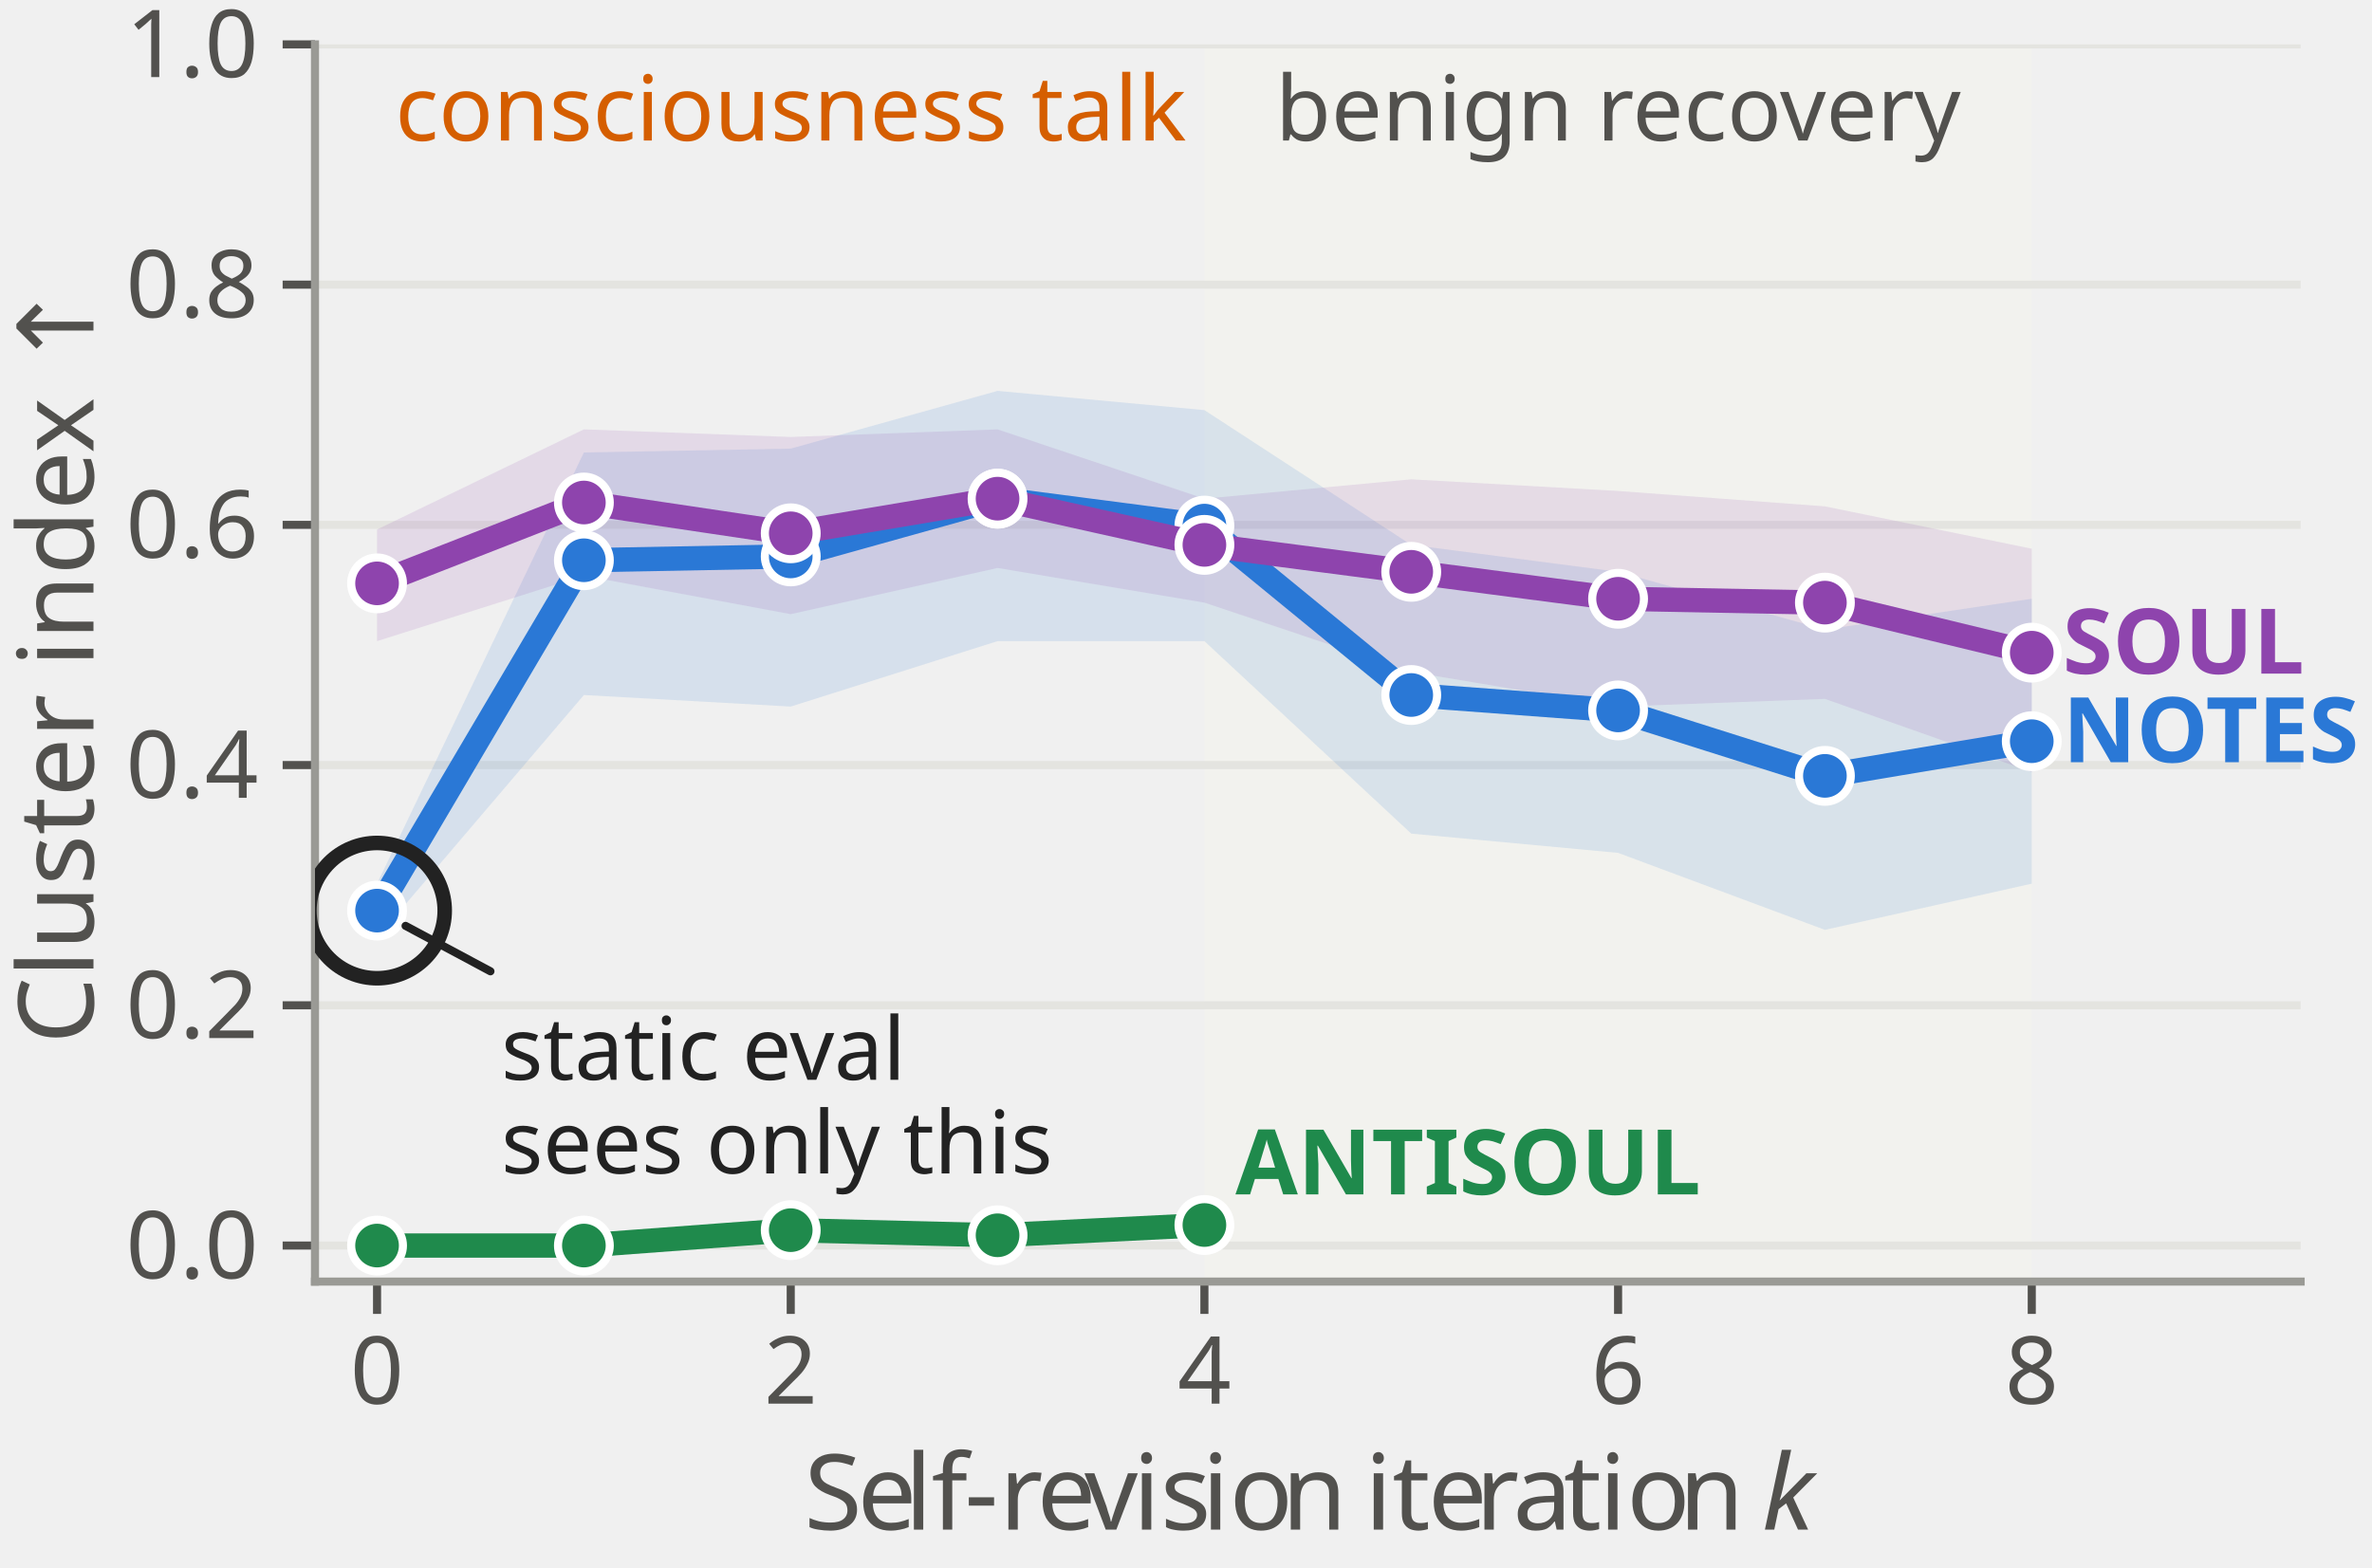
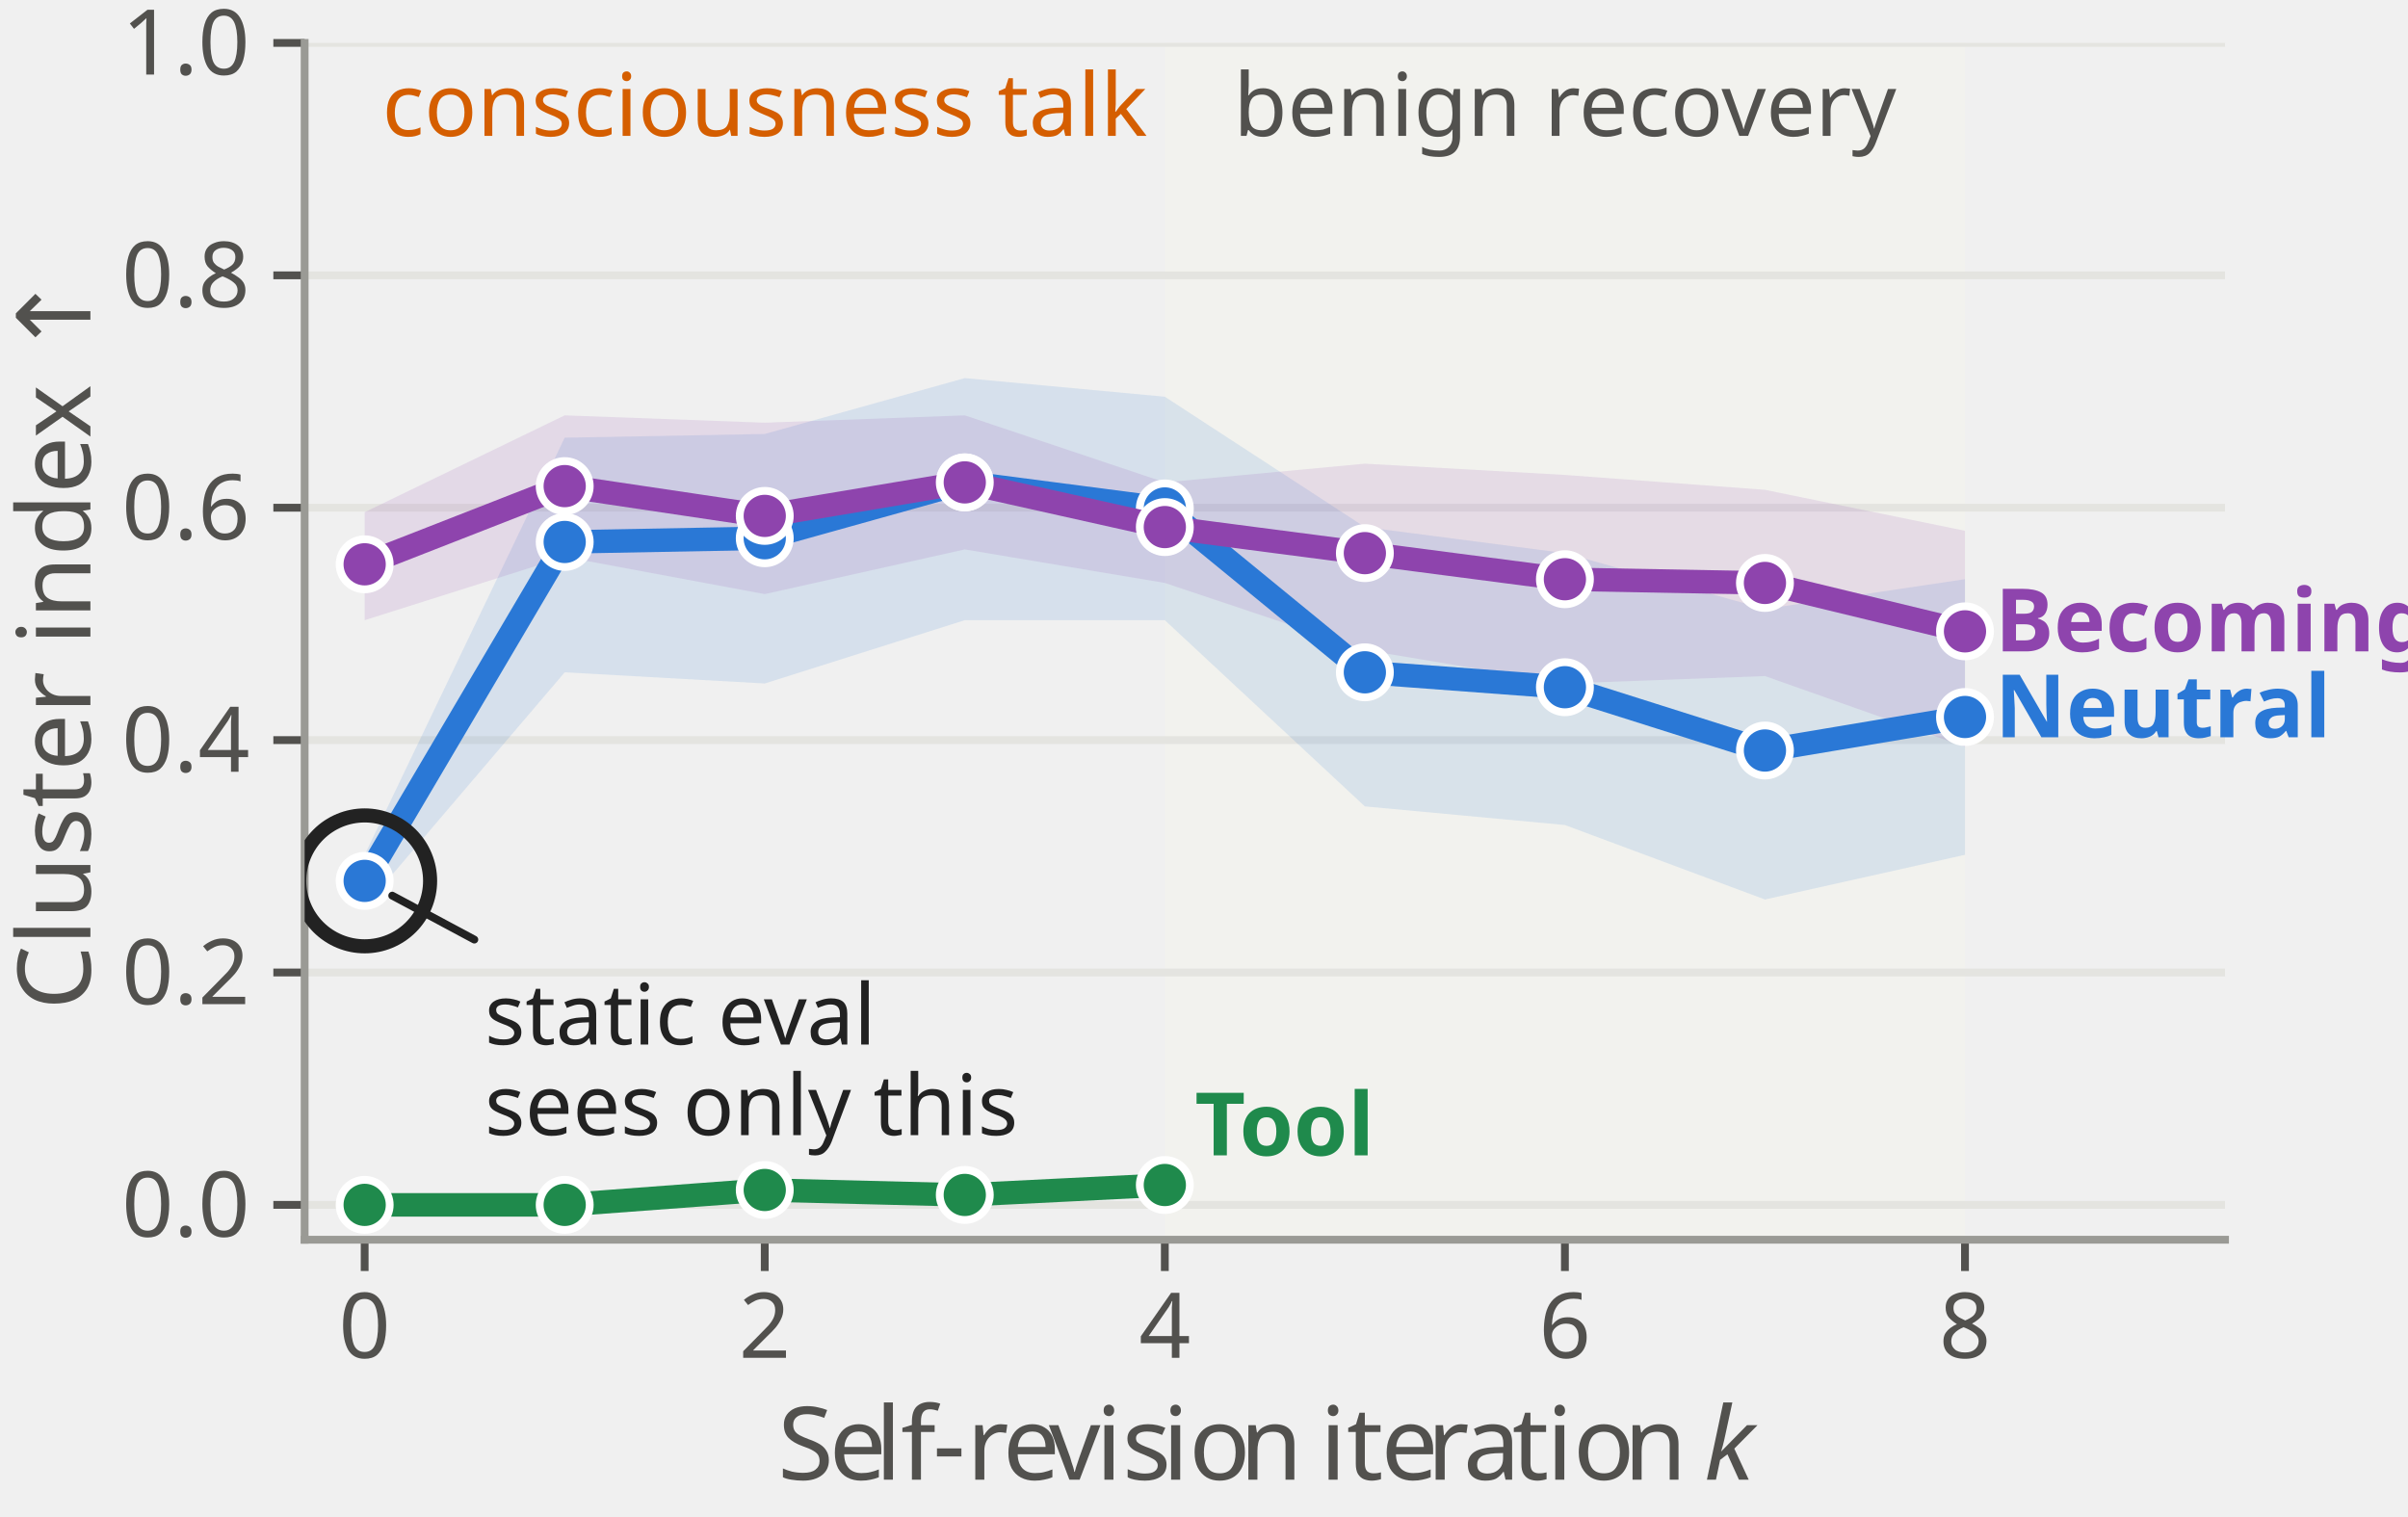
- <svg xmlns="http://www.w3.org/2000/svg" xmlns:xlink="http://www.w3.org/1999/xlink" width="146.646pt" height="96.947pt" viewBox="0 0 146.646 96.947" version="1.1">
+ <svg xmlns="http://www.w3.org/2000/svg" xmlns:xlink="http://www.w3.org/1999/xlink" width="153.93pt" height="96.947pt" viewBox="0 0 153.93 96.947" version="1.1">
  <defs>
    <style type="text/css">*{stroke-linejoin: round; stroke-linecap: butt}</style>
  </defs>
  <g id="figure_1">
    <g id="patch_1">
-       <path d="M 0 96.947  L 146.646 96.947  L 146.646 0  L 0 0  L 0 96.947  z " style="fill: none" />
+       <path d="M 0 96.947  L 153.93 96.947  L 153.93 0  L 0 0  L 0 96.947  z " style="fill: none" />
    </g>
    <g id="axes_1">
      <g id="patch_2">
        <path d="M 19.474 79.251  L 142.234 79.251  L 142.234 2.744  L 19.474 2.744  L 19.474 79.251  z " style="fill: none" />
      </g>
      <g id="patch_3">
-         <path d="M 74.461 79.251  L 125.611 79.251  L 125.611 2.744  L 74.461 2.744  z " clip-path="url(#pc30a236e86)" style="fill: #f2f2ee" />
+         <path d="M 74.461 79.251  L 125.611 79.251  L 125.611 2.744  L 74.461 2.744  z " clip-path="url(#p0f29c401bb)" style="fill: #f2f2ee" />
      </g>
      <g id="matplotlib.axis_1">
        <g id="xtick_1">
          <g id="line2d_1">
            <defs>
-               <path id="m613ec2f3a1" d="M 0 0  L 0 2  " style="stroke: #52514e; stroke-width: 0.5" />
+               <path id="me45d9dc4e2" d="M 0 0  L 0 2  " style="stroke: #52514e; stroke-width: 0.5" />
            </defs>
            <g>
-               <use xlink:href="#m613ec2f3a1" x="23.311" y="79.251" style="fill: #52514e; stroke: #52514e; stroke-width: 0.5" />
+               <use xlink:href="#me45d9dc4e2" x="23.311" y="79.251" style="fill: #52514e; stroke: #52514e; stroke-width: 0.5" />
            </g>
          </g>
          <g id="text_1">
            <text style="font-size: 5.8px; font-family: 'Biolinum TT'; text-anchor: middle; fill: #52514e" x="23.311" y="86.8" transform="rotate(-0 23.31055 86.79953)">0</text>
          </g>
        </g>
        <g id="xtick_2">
          <g id="line2d_2">
            <g>
-               <use xlink:href="#m613ec2f3a1" x="48.886" y="79.251" style="fill: #52514e; stroke: #52514e; stroke-width: 0.5" />
+               <use xlink:href="#me45d9dc4e2" x="48.886" y="79.251" style="fill: #52514e; stroke: #52514e; stroke-width: 0.5" />
            </g>
          </g>
          <g id="text_2">
            <text style="font-size: 5.8px; font-family: 'Biolinum TT'; text-anchor: middle; fill: #52514e" x="48.886" y="86.8" transform="rotate(-0 48.88555 86.79953)">2</text>
          </g>
        </g>
        <g id="xtick_3">
          <g id="line2d_3">
            <g>
-               <use xlink:href="#m613ec2f3a1" x="74.461" y="79.251" style="fill: #52514e; stroke: #52514e; stroke-width: 0.5" />
+               <use xlink:href="#me45d9dc4e2" x="74.461" y="79.251" style="fill: #52514e; stroke: #52514e; stroke-width: 0.5" />
            </g>
          </g>
          <g id="text_3">
            <text style="font-size: 5.8px; font-family: 'Biolinum TT'; text-anchor: middle; fill: #52514e" x="74.461" y="86.8" transform="rotate(-0 74.46055 86.79953)">4</text>
          </g>
        </g>
        <g id="xtick_4">
          <g id="line2d_4">
            <g>
-               <use xlink:href="#m613ec2f3a1" x="100.036" y="79.251" style="fill: #52514e; stroke: #52514e; stroke-width: 0.5" />
+               <use xlink:href="#me45d9dc4e2" x="100.036" y="79.251" style="fill: #52514e; stroke: #52514e; stroke-width: 0.5" />
            </g>
          </g>
          <g id="text_4">
            <text style="font-size: 5.8px; font-family: 'Biolinum TT'; text-anchor: middle; fill: #52514e" x="100.036" y="86.8" transform="rotate(-0 100.0355 86.79953)">6</text>
          </g>
        </g>
        <g id="xtick_5">
          <g id="line2d_5">
            <g>
-               <use xlink:href="#m613ec2f3a1" x="125.611" y="79.251" style="fill: #52514e; stroke: #52514e; stroke-width: 0.5" />
+               <use xlink:href="#me45d9dc4e2" x="125.611" y="79.251" style="fill: #52514e; stroke: #52514e; stroke-width: 0.5" />
            </g>
          </g>
          <g id="text_5">
            <text style="font-size: 5.8px; font-family: 'Biolinum TT'; text-anchor: middle; fill: #52514e" x="125.611" y="86.8" transform="rotate(-0 125.6105 86.79953)">8</text>
          </g>
        </g>
        <g id="text_6">
          <g style="fill: #52514e" transform="translate(49.7193 94.69933)">
            <text>
              <tspan x="0" y="-0.109" style="font-size: 6.5px; font-family: 'Biolinum TT'; fill: #52514e">S</tspan>
              <tspan x="3.289" y="-0.109" style="font-size: 6.5px; font-family: 'Biolinum TT'; fill: #52514e">e</tspan>
              <tspan x="6.233" y="-0.109" style="font-size: 6.5px; font-family: 'Biolinum TT'; fill: #52514e">l</tspan>
              <tspan x="7.871" y="-0.109" style="font-size: 6.5px; font-family: 'Biolinum TT'; fill: #52514e">f</tspan>
              <tspan x="9.912" y="-0.109" style="font-size: 6.5px; font-family: 'Biolinum TT'; fill: #52514e">-</tspan>
              <tspan x="12.077" y="-0.109" style="font-size: 6.5px; font-family: 'Biolinum TT'; fill: #52514e">r</tspan>
              <tspan x="14.384" y="-0.109" style="font-size: 6.5px; font-family: 'Biolinum TT'; fill: #52514e">e</tspan>
              <tspan x="17.329" y="-0.109" style="font-size: 6.5px; font-family: 'Biolinum TT'; fill: #52514e">v</tspan>
              <tspan x="20.332" y="-0.109" style="font-size: 6.5px; font-family: 'Biolinum TT'; fill: #52514e">i</tspan>
              <tspan x="22.022" y="-0.109" style="font-size: 6.5px; font-family: 'Biolinum TT'; fill: #52514e">s</tspan>
              <tspan x="24.596" y="-0.109" style="font-size: 6.5px; font-family: 'Biolinum TT'; fill: #52514e">i</tspan>
              <tspan x="26.286" y="-0.109" style="font-size: 6.5px; font-family: 'Biolinum TT'; fill: #52514e">o</tspan>
              <tspan x="29.536" y="-0.109" style="font-size: 6.5px; font-family: 'Biolinum TT'; fill: #52514e">n</tspan>
              <tspan x="33.039" y="-0.109" style="font-size: 6.5px; font-family: 'Biolinum TT'; fill: #52514e"> </tspan>
              <tspan x="34.664" y="-0.109" style="font-size: 6.5px; font-family: 'Biolinum TT'; fill: #52514e">i</tspan>
              <tspan x="36.354" y="-0.109" style="font-size: 6.5px; font-family: 'Biolinum TT'; fill: #52514e">t</tspan>
              <tspan x="38.564" y="-0.109" style="font-size: 6.5px; font-family: 'Biolinum TT'; fill: #52514e">e</tspan>
              <tspan x="41.509" y="-0.109" style="font-size: 6.5px; font-family: 'Biolinum TT'; fill: #52514e">r</tspan>
              <tspan x="43.816" y="-0.109" style="font-size: 6.5px; font-family: 'Biolinum TT'; fill: #52514e">a</tspan>
              <tspan x="46.943" y="-0.109" style="font-size: 6.5px; font-family: 'Biolinum TT'; fill: #52514e">t</tspan>
              <tspan x="49.153" y="-0.109" style="font-size: 6.5px; font-family: 'Biolinum TT'; fill: #52514e">i</tspan>
              <tspan x="50.843" y="-0.109" style="font-size: 6.5px; font-family: 'Biolinum TT'; fill: #52514e">o</tspan>
              <tspan x="54.093" y="-0.109" style="font-size: 6.5px; font-family: 'Biolinum TT'; fill: #52514e">n</tspan>
              <tspan x="57.596" y="-0.109" style="font-size: 6.5px; font-family: 'Biolinum TT'; fill: #52514e"> </tspan>
              <tspan x="59.221" y="-0.109" style="font-style: italic; font-size: 6.5px; font-family: 'Biolinum TT'; fill: #52514e">k</tspan>
            </text>
          </g>
        </g>
      </g>
      <g id="matplotlib.axis_2">
        <g id="ytick_1">
          <g id="line2d_6">
-             <path d="M 19.474 77.023  L 142.234 77.023  " clip-path="url(#pc30a236e86)" style="fill: none; stroke: #e4e4e0; stroke-width: 0.5; stroke-linecap: square" />
+             <path d="M 19.474 77.023  L 142.234 77.023  " clip-path="url(#p0f29c401bb)" style="fill: none; stroke: #e4e4e0; stroke-width: 0.5; stroke-linecap: square" />
          </g>
          <g id="line2d_7">
            <defs>
-               <path id="m658a84dd38" d="M 0 0  L -2 0  " style="stroke: #52514e; stroke-width: 0.5" />
+               <path id="mae9e53ec6a" d="M 0 0  L -2 0  " style="stroke: #52514e; stroke-width: 0.5" />
            </defs>
            <g>
-               <use xlink:href="#m658a84dd38" x="19.474" y="77.023" style="fill: #52514e; stroke: #52514e; stroke-width: 0.5" />
+               <use xlink:href="#mae9e53ec6a" x="19.474" y="77.023" style="fill: #52514e; stroke: #52514e; stroke-width: 0.5" />
            </g>
          </g>
          <g id="text_7">
            <text style="font-size: 5.8px; font-family: 'Biolinum TT'; text-anchor: end; fill: #52514e" x="15.974" y="79.047" transform="rotate(-0 15.9743 79.04705)">0.0</text>
          </g>
        </g>
        <g id="ytick_2">
          <g id="line2d_8">
-             <path d="M 19.474 62.167  L 142.234 62.167  " clip-path="url(#pc30a236e86)" style="fill: none; stroke: #e4e4e0; stroke-width: 0.5; stroke-linecap: square" />
+             <path d="M 19.474 62.167  L 142.234 62.167  " clip-path="url(#p0f29c401bb)" style="fill: none; stroke: #e4e4e0; stroke-width: 0.5; stroke-linecap: square" />
          </g>
          <g id="line2d_9">
            <g>
-               <use xlink:href="#m658a84dd38" x="19.474" y="62.167" style="fill: #52514e; stroke: #52514e; stroke-width: 0.5" />
+               <use xlink:href="#mae9e53ec6a" x="19.474" y="62.167" style="fill: #52514e; stroke: #52514e; stroke-width: 0.5" />
            </g>
          </g>
          <g id="text_8">
            <text style="font-size: 5.8px; font-family: 'Biolinum TT'; text-anchor: end; fill: #52514e" x="15.974" y="64.191" transform="rotate(-0 15.9743 64.19129)">0.2</text>
          </g>
        </g>
        <g id="ytick_3">
          <g id="line2d_10">
-             <path d="M 19.474 47.311  L 142.234 47.311  " clip-path="url(#pc30a236e86)" style="fill: none; stroke: #e4e4e0; stroke-width: 0.5; stroke-linecap: square" />
+             <path d="M 19.474 47.311  L 142.234 47.311  " clip-path="url(#p0f29c401bb)" style="fill: none; stroke: #e4e4e0; stroke-width: 0.5; stroke-linecap: square" />
          </g>
          <g id="line2d_11">
            <g>
-               <use xlink:href="#m658a84dd38" x="19.474" y="47.311" style="fill: #52514e; stroke: #52514e; stroke-width: 0.5" />
+               <use xlink:href="#mae9e53ec6a" x="19.474" y="47.311" style="fill: #52514e; stroke: #52514e; stroke-width: 0.5" />
            </g>
          </g>
          <g id="text_9">
            <text style="font-size: 5.8px; font-family: 'Biolinum TT'; text-anchor: end; fill: #52514e" x="15.974" y="49.336" transform="rotate(-0 15.9743 49.33552)">0.4</text>
          </g>
        </g>
        <g id="ytick_4">
          <g id="line2d_12">
-             <path d="M 19.474 32.456  L 142.234 32.456  " clip-path="url(#pc30a236e86)" style="fill: none; stroke: #e4e4e0; stroke-width: 0.5; stroke-linecap: square" />
+             <path d="M 19.474 32.456  L 142.234 32.456  " clip-path="url(#p0f29c401bb)" style="fill: none; stroke: #e4e4e0; stroke-width: 0.5; stroke-linecap: square" />
          </g>
          <g id="line2d_13">
            <g>
-               <use xlink:href="#m658a84dd38" x="19.474" y="32.456" style="fill: #52514e; stroke: #52514e; stroke-width: 0.5" />
+               <use xlink:href="#mae9e53ec6a" x="19.474" y="32.456" style="fill: #52514e; stroke: #52514e; stroke-width: 0.5" />
            </g>
          </g>
          <g id="text_10">
            <text style="font-size: 5.8px; font-family: 'Biolinum TT'; text-anchor: end; fill: #52514e" x="15.974" y="34.48" transform="rotate(-0 15.9743 34.47975)">0.6</text>
          </g>
        </g>
        <g id="ytick_5">
          <g id="line2d_14">
-             <path d="M 19.474 17.6  L 142.234 17.6  " clip-path="url(#pc30a236e86)" style="fill: none; stroke: #e4e4e0; stroke-width: 0.5; stroke-linecap: square" />
+             <path d="M 19.474 17.6  L 142.234 17.6  " clip-path="url(#p0f29c401bb)" style="fill: none; stroke: #e4e4e0; stroke-width: 0.5; stroke-linecap: square" />
          </g>
          <g id="line2d_15">
            <g>
-               <use xlink:href="#m658a84dd38" x="19.474" y="17.6" style="fill: #52514e; stroke: #52514e; stroke-width: 0.5" />
+               <use xlink:href="#mae9e53ec6a" x="19.474" y="17.6" style="fill: #52514e; stroke: #52514e; stroke-width: 0.5" />
            </g>
          </g>
          <g id="text_11">
            <text style="font-size: 5.8px; font-family: 'Biolinum TT'; text-anchor: end; fill: #52514e" x="15.974" y="19.624" transform="rotate(-0 15.9743 19.62399)">0.8</text>
          </g>
        </g>
        <g id="ytick_6">
          <g id="line2d_16">
-             <path d="M 19.474 2.744  L 142.234 2.744  " clip-path="url(#pc30a236e86)" style="fill: none; stroke: #e4e4e0; stroke-width: 0.5; stroke-linecap: square" />
+             <path d="M 19.474 2.744  L 142.234 2.744  " clip-path="url(#p0f29c401bb)" style="fill: none; stroke: #e4e4e0; stroke-width: 0.5; stroke-linecap: square" />
          </g>
          <g id="line2d_17">
            <g>
-               <use xlink:href="#m658a84dd38" x="19.474" y="2.744" style="fill: #52514e; stroke: #52514e; stroke-width: 0.5" />
+               <use xlink:href="#mae9e53ec6a" x="19.474" y="2.744" style="fill: #52514e; stroke: #52514e; stroke-width: 0.5" />
            </g>
          </g>
          <g id="text_12">
            <text style="font-size: 5.8px; font-family: 'Biolinum TT'; text-anchor: end; fill: #52514e" x="15.974" y="4.768" transform="rotate(-0 15.9743 4.768219)">1.0</text>
          </g>
        </g>
        <g id="text_13">
          <text style="font-size: 6.5px; font-family: 'Biolinum TT'; text-anchor: middle; fill: #52514e" x="5.777" y="40.998" transform="rotate(-90 5.776797 40.99771)">Cluster index ↑</text>
        </g>
      </g>
      <g id="FillBetweenPolyCollection_1">
        <defs>
-           <path id="m4367e98310" d="M 23.311 -42.303  L 23.311 -38.97  L 36.098 -53.968  L 48.886 -53.254  L 61.673 -57.301  L 74.461 -57.301  L 87.248 -45.398  L 100.036 -44.207  L 112.823 -39.446  L 125.611 -42.303  L 125.611 -59.92  L 125.611 -59.92  L 112.823 -58.016  L 100.036 -61.587  L 87.248 -63.253  L 74.461 -71.586  L 61.673 -72.776  L 48.886 -69.205  L 36.098 -68.967  L 23.311 -42.303  z " />
-         </defs>
-         <g clip-path="url(#pc30a236e86)">
-           <use xlink:href="#m4367e98310" x="0" y="96.947" style="fill: #2a78d6; fill-opacity: 0.13" />
+           <path id="m5e6d74354e" d="M 23.311 -42.303  L 23.311 -38.97  L 36.098 -53.968  L 48.886 -53.254  L 61.673 -57.301  L 74.461 -57.301  L 87.248 -45.398  L 100.036 -44.207  L 112.823 -39.446  L 125.611 -42.303  L 125.611 -59.92  L 125.611 -59.92  L 112.823 -58.016  L 100.036 -61.587  L 87.248 -63.253  L 74.461 -71.586  L 61.673 -72.776  L 48.886 -69.205  L 36.098 -68.967  L 23.311 -42.303  z " />
+         </defs>
+         <g clip-path="url(#p0f29c401bb)">
+           <use xlink:href="#m5e6d74354e" x="0" y="96.947" style="fill: #2a78d6; fill-opacity: 0.13" />
        </g>
      </g>
      <g id="FillBetweenPolyCollection_2">
        <defs>
-           <path id="ma18c3de733" d="M 23.311 -64.205  L 23.311 -57.301  L 36.098 -61.349  L 48.886 -58.968  L 61.673 -61.825  L 74.461 -59.682  L 87.248 -55.397  L 100.036 -53.254  L 112.823 -53.73  L 125.611 -49.207  L 125.611 -63.015  L 125.611 -63.015  L 112.823 -65.634  L 100.036 -66.586  L 87.248 -67.306  L 74.461 -66.11  L 61.673 -70.395  L 48.886 -69.925  L 36.098 -70.395  L 23.311 -64.205  z " />
-         </defs>
-         <g clip-path="url(#pc30a236e86)">
-           <use xlink:href="#ma18c3de733" x="0" y="96.947" style="fill: #8e44ad; fill-opacity: 0.13" />
+           <path id="ma29d2fbc16" d="M 23.311 -64.205  L 23.311 -57.301  L 36.098 -61.349  L 48.886 -58.968  L 61.673 -61.825  L 74.461 -59.682  L 87.248 -55.397  L 100.036 -53.254  L 112.823 -53.73  L 125.611 -49.207  L 125.611 -63.015  L 125.611 -63.015  L 112.823 -65.634  L 100.036 -66.586  L 87.248 -67.306  L 74.461 -66.11  L 61.673 -70.395  L 48.886 -69.925  L 36.098 -70.395  L 23.311 -64.205  z " />
+         </defs>
+         <g clip-path="url(#p0f29c401bb)">
+           <use xlink:href="#ma29d2fbc16" x="0" y="96.947" style="fill: #8e44ad; fill-opacity: 0.13" />
        </g>
      </g>
      <g id="FillBetweenPolyCollection_3">
        <defs>
-           <path id="mc01b76d5af" d="M 23.311 -19.924  L 23.311 -19.924  L 36.098 -19.924  L 48.886 -20.241  L 61.673 -19.924  L 74.461 -20.559  L 74.461 -21.828  L 74.461 -21.828  L 61.673 -21.194  L 48.886 -21.511  L 36.098 -19.924  L 23.311 -19.924  z " />
-         </defs>
-         <g clip-path="url(#pc30a236e86)">
-           <use xlink:href="#mc01b76d5af" x="0" y="96.947" style="fill: #1f8a4c; fill-opacity: 0.13" />
+           <path id="m4721dae9ea" d="M 23.311 -19.924  L 23.311 -19.924  L 36.098 -19.924  L 48.886 -20.241  L 61.673 -19.924  L 74.461 -20.559  L 74.461 -21.828  L 74.461 -21.828  L 61.673 -21.194  L 48.886 -21.511  L 36.098 -19.924  L 23.311 -19.924  z " />
+         </defs>
+         <g clip-path="url(#p0f29c401bb)">
+           <use xlink:href="#m4721dae9ea" x="0" y="96.947" style="fill: #1f8a4c; fill-opacity: 0.13" />
        </g>
      </g>
      <g id="patch_4">
        <path d="M 19.474 79.251  L 19.474 2.744  " style="fill: none; stroke: #9a9a95; stroke-width: 0.5; stroke-linejoin: miter; stroke-linecap: square" />
      </g>
      <g id="patch_5">
        <path d="M 19.474 79.251  L 142.234 79.251  " style="fill: none; stroke: #9a9a95; stroke-width: 0.5; stroke-linejoin: miter; stroke-linecap: square" />
      </g>
      <g id="text_14">
        <text style="font-size: 5.6px; font-family: 'Biolinum TT'; text-anchor: middle; fill: #d55e00" x="48.886" y="8.686" transform="rotate(-0 48.88555 8.686416)">consciousness talk</text>
      </g>
      <g id="text_15">
        <text style="font-size: 5.6px; font-family: 'Biolinum TT'; text-anchor: middle; fill: #52514e" x="100.036" y="8.686" transform="rotate(-0 100.0355 8.686416)">benign recovery</text>
      </g>
      <g id="line2d_18">
-         <path d="M 23.311 56.311  L 36.098 34.646  L 48.886 34.408  L 61.673 30.837  L 74.461 32.503  L 87.248 42.978  L 100.036 43.931  L 112.823 47.978  L 125.611 45.835  " clip-path="url(#pc30a236e86)" style="fill: none; stroke: #2a78d6; stroke-width: 1.5; stroke-linecap: square" />
-         <defs>
-           <path id="m652ec65bf6" d="M 0 1.6  C 0.424 1.6 0.831 1.431 1.131 1.131  C 1.431 0.831 1.6 0.424 1.6 0  C 1.6 -0.424 1.431 -0.831 1.131 -1.131  C 0.831 -1.431 0.424 -1.6 0 -1.6  C -0.424 -1.6 -0.831 -1.431 -1.131 -1.131  C -1.431 -0.831 -1.6 -0.424 -1.6 0  C -1.6 0.424 -1.431 0.831 -1.131 1.131  C -0.831 1.431 -0.424 1.6 0 1.6  z " style="stroke: #ffffff; stroke-width: 0.5" />
-         </defs>
-         <g clip-path="url(#pc30a236e86)">
-           <use xlink:href="#m652ec65bf6" x="23.311" y="56.311" style="fill: #2a78d6; stroke: #ffffff; stroke-width: 0.5" />
-           <use xlink:href="#m652ec65bf6" x="36.098" y="34.646" style="fill: #2a78d6; stroke: #ffffff; stroke-width: 0.5" />
-           <use xlink:href="#m652ec65bf6" x="48.886" y="34.408" style="fill: #2a78d6; stroke: #ffffff; stroke-width: 0.5" />
-           <use xlink:href="#m652ec65bf6" x="61.673" y="30.837" style="fill: #2a78d6; stroke: #ffffff; stroke-width: 0.5" />
-           <use xlink:href="#m652ec65bf6" x="74.461" y="32.503" style="fill: #2a78d6; stroke: #ffffff; stroke-width: 0.5" />
-           <use xlink:href="#m652ec65bf6" x="87.248" y="42.978" style="fill: #2a78d6; stroke: #ffffff; stroke-width: 0.5" />
-           <use xlink:href="#m652ec65bf6" x="100.036" y="43.931" style="fill: #2a78d6; stroke: #ffffff; stroke-width: 0.5" />
-           <use xlink:href="#m652ec65bf6" x="112.823" y="47.978" style="fill: #2a78d6; stroke: #ffffff; stroke-width: 0.5" />
-           <use xlink:href="#m652ec65bf6" x="125.611" y="45.835" style="fill: #2a78d6; stroke: #ffffff; stroke-width: 0.5" />
+         <path d="M 23.311 56.311  L 36.098 34.646  L 48.886 34.408  L 61.673 30.837  L 74.461 32.503  L 87.248 42.978  L 100.036 43.931  L 112.823 47.978  L 125.611 45.835  " clip-path="url(#p0f29c401bb)" style="fill: none; stroke: #2a78d6; stroke-width: 1.5; stroke-linecap: square" />
+         <defs>
+           <path id="me9b3664a96" d="M 0 1.6  C 0.424 1.6 0.831 1.431 1.131 1.131  C 1.431 0.831 1.6 0.424 1.6 0  C 1.6 -0.424 1.431 -0.831 1.131 -1.131  C 0.831 -1.431 0.424 -1.6 0 -1.6  C -0.424 -1.6 -0.831 -1.431 -1.131 -1.131  C -1.431 -0.831 -1.6 -0.424 -1.6 0  C -1.6 0.424 -1.431 0.831 -1.131 1.131  C -0.831 1.431 -0.424 1.6 0 1.6  z " style="stroke: #ffffff; stroke-width: 0.5" />
+         </defs>
+         <g clip-path="url(#p0f29c401bb)">
+           <use xlink:href="#me9b3664a96" x="23.311" y="56.311" style="fill: #2a78d6; stroke: #ffffff; stroke-width: 0.5" />
+           <use xlink:href="#me9b3664a96" x="36.098" y="34.646" style="fill: #2a78d6; stroke: #ffffff; stroke-width: 0.5" />
+           <use xlink:href="#me9b3664a96" x="48.886" y="34.408" style="fill: #2a78d6; stroke: #ffffff; stroke-width: 0.5" />
+           <use xlink:href="#me9b3664a96" x="61.673" y="30.837" style="fill: #2a78d6; stroke: #ffffff; stroke-width: 0.5" />
+           <use xlink:href="#me9b3664a96" x="74.461" y="32.503" style="fill: #2a78d6; stroke: #ffffff; stroke-width: 0.5" />
+           <use xlink:href="#me9b3664a96" x="87.248" y="42.978" style="fill: #2a78d6; stroke: #ffffff; stroke-width: 0.5" />
+           <use xlink:href="#me9b3664a96" x="100.036" y="43.931" style="fill: #2a78d6; stroke: #ffffff; stroke-width: 0.5" />
+           <use xlink:href="#me9b3664a96" x="112.823" y="47.978" style="fill: #2a78d6; stroke: #ffffff; stroke-width: 0.5" />
+           <use xlink:href="#me9b3664a96" x="125.611" y="45.835" style="fill: #2a78d6; stroke: #ffffff; stroke-width: 0.5" />
        </g>
      </g>
      <g id="line2d_19">
-         <path d="M 23.311 36.074  L 36.098 31.075  L 48.886 32.979  L 61.673 30.837  L 74.461 33.694  L 87.248 35.36  L 100.036 37.027  L 112.823 37.265  L 125.611 40.36  " clip-path="url(#pc30a236e86)" style="fill: none; stroke: #8e44ad; stroke-width: 1.5; stroke-linecap: square" />
-         <defs>
-           <path id="m9386c45bbf" d="M 0 1.6  C 0.424 1.6 0.831 1.431 1.131 1.131  C 1.431 0.831 1.6 0.424 1.6 0  C 1.6 -0.424 1.431 -0.831 1.131 -1.131  C 0.831 -1.431 0.424 -1.6 0 -1.6  C -0.424 -1.6 -0.831 -1.431 -1.131 -1.131  C -1.431 -0.831 -1.6 -0.424 -1.6 0  C -1.6 0.424 -1.431 0.831 -1.131 1.131  C -0.831 1.431 -0.424 1.6 0 1.6  z " style="stroke: #ffffff; stroke-width: 0.5" />
-         </defs>
-         <g clip-path="url(#pc30a236e86)">
-           <use xlink:href="#m9386c45bbf" x="23.311" y="36.074" style="fill: #8e44ad; stroke: #ffffff; stroke-width: 0.5" />
-           <use xlink:href="#m9386c45bbf" x="36.098" y="31.075" style="fill: #8e44ad; stroke: #ffffff; stroke-width: 0.5" />
-           <use xlink:href="#m9386c45bbf" x="48.886" y="32.979" style="fill: #8e44ad; stroke: #ffffff; stroke-width: 0.5" />
-           <use xlink:href="#m9386c45bbf" x="61.673" y="30.837" style="fill: #8e44ad; stroke: #ffffff; stroke-width: 0.5" />
-           <use xlink:href="#m9386c45bbf" x="74.461" y="33.694" style="fill: #8e44ad; stroke: #ffffff; stroke-width: 0.5" />
-           <use xlink:href="#m9386c45bbf" x="87.248" y="35.36" style="fill: #8e44ad; stroke: #ffffff; stroke-width: 0.5" />
-           <use xlink:href="#m9386c45bbf" x="100.036" y="37.027" style="fill: #8e44ad; stroke: #ffffff; stroke-width: 0.5" />
-           <use xlink:href="#m9386c45bbf" x="112.823" y="37.265" style="fill: #8e44ad; stroke: #ffffff; stroke-width: 0.5" />
-           <use xlink:href="#m9386c45bbf" x="125.611" y="40.36" style="fill: #8e44ad; stroke: #ffffff; stroke-width: 0.5" />
+         <path d="M 23.311 36.074  L 36.098 31.075  L 48.886 32.979  L 61.673 30.837  L 74.461 33.694  L 87.248 35.36  L 100.036 37.027  L 112.823 37.265  L 125.611 40.36  " clip-path="url(#p0f29c401bb)" style="fill: none; stroke: #8e44ad; stroke-width: 1.5; stroke-linecap: square" />
+         <defs>
+           <path id="me44785eb43" d="M 0 1.6  C 0.424 1.6 0.831 1.431 1.131 1.131  C 1.431 0.831 1.6 0.424 1.6 0  C 1.6 -0.424 1.431 -0.831 1.131 -1.131  C 0.831 -1.431 0.424 -1.6 0 -1.6  C -0.424 -1.6 -0.831 -1.431 -1.131 -1.131  C -1.431 -0.831 -1.6 -0.424 -1.6 0  C -1.6 0.424 -1.431 0.831 -1.131 1.131  C -0.831 1.431 -0.424 1.6 0 1.6  z " style="stroke: #ffffff; stroke-width: 0.5" />
+         </defs>
+         <g clip-path="url(#p0f29c401bb)">
+           <use xlink:href="#me44785eb43" x="23.311" y="36.074" style="fill: #8e44ad; stroke: #ffffff; stroke-width: 0.5" />
+           <use xlink:href="#me44785eb43" x="36.098" y="31.075" style="fill: #8e44ad; stroke: #ffffff; stroke-width: 0.5" />
+           <use xlink:href="#me44785eb43" x="48.886" y="32.979" style="fill: #8e44ad; stroke: #ffffff; stroke-width: 0.5" />
+           <use xlink:href="#me44785eb43" x="61.673" y="30.837" style="fill: #8e44ad; stroke: #ffffff; stroke-width: 0.5" />
+           <use xlink:href="#me44785eb43" x="74.461" y="33.694" style="fill: #8e44ad; stroke: #ffffff; stroke-width: 0.5" />
+           <use xlink:href="#me44785eb43" x="87.248" y="35.36" style="fill: #8e44ad; stroke: #ffffff; stroke-width: 0.5" />
+           <use xlink:href="#me44785eb43" x="100.036" y="37.027" style="fill: #8e44ad; stroke: #ffffff; stroke-width: 0.5" />
+           <use xlink:href="#me44785eb43" x="112.823" y="37.265" style="fill: #8e44ad; stroke: #ffffff; stroke-width: 0.5" />
+           <use xlink:href="#me44785eb43" x="125.611" y="40.36" style="fill: #8e44ad; stroke: #ffffff; stroke-width: 0.5" />
        </g>
      </g>
      <g id="line2d_20">
-         <path d="M 23.311 77.023  L 36.098 77.023  L 48.886 76.071  L 61.673 76.388  L 74.461 75.753  " clip-path="url(#pc30a236e86)" style="fill: none; stroke: #1f8a4c; stroke-width: 1.5; stroke-linecap: square" />
-         <defs>
-           <path id="m6163cfe3ad" d="M 0 1.6  C 0.424 1.6 0.831 1.431 1.131 1.131  C 1.431 0.831 1.6 0.424 1.6 0  C 1.6 -0.424 1.431 -0.831 1.131 -1.131  C 0.831 -1.431 0.424 -1.6 0 -1.6  C -0.424 -1.6 -0.831 -1.431 -1.131 -1.131  C -1.431 -0.831 -1.6 -0.424 -1.6 0  C -1.6 0.424 -1.431 0.831 -1.131 1.131  C -0.831 1.431 -0.424 1.6 0 1.6  z " style="stroke: #ffffff; stroke-width: 0.5" />
-         </defs>
-         <g clip-path="url(#pc30a236e86)">
-           <use xlink:href="#m6163cfe3ad" x="23.311" y="77.023" style="fill: #1f8a4c; stroke: #ffffff; stroke-width: 0.5" />
-           <use xlink:href="#m6163cfe3ad" x="36.098" y="77.023" style="fill: #1f8a4c; stroke: #ffffff; stroke-width: 0.5" />
-           <use xlink:href="#m6163cfe3ad" x="48.886" y="76.071" style="fill: #1f8a4c; stroke: #ffffff; stroke-width: 0.5" />
-           <use xlink:href="#m6163cfe3ad" x="61.673" y="76.388" style="fill: #1f8a4c; stroke: #ffffff; stroke-width: 0.5" />
-           <use xlink:href="#m6163cfe3ad" x="74.461" y="75.753" style="fill: #1f8a4c; stroke: #ffffff; stroke-width: 0.5" />
+         <path d="M 23.311 77.023  L 36.098 77.023  L 48.886 76.071  L 61.673 76.388  L 74.461 75.753  " clip-path="url(#p0f29c401bb)" style="fill: none; stroke: #1f8a4c; stroke-width: 1.5; stroke-linecap: square" />
+         <defs>
+           <path id="m7a2c898270" d="M 0 1.6  C 0.424 1.6 0.831 1.431 1.131 1.131  C 1.431 0.831 1.6 0.424 1.6 0  C 1.6 -0.424 1.431 -0.831 1.131 -1.131  C 0.831 -1.431 0.424 -1.6 0 -1.6  C -0.424 -1.6 -0.831 -1.431 -1.131 -1.131  C -1.431 -0.831 -1.6 -0.424 -1.6 0  C -1.6 0.424 -1.431 0.831 -1.131 1.131  C -0.831 1.431 -0.424 1.6 0 1.6  z " style="stroke: #ffffff; stroke-width: 0.5" />
+         </defs>
+         <g clip-path="url(#p0f29c401bb)">
+           <use xlink:href="#m7a2c898270" x="23.311" y="77.023" style="fill: #1f8a4c; stroke: #ffffff; stroke-width: 0.5" />
+           <use xlink:href="#m7a2c898270" x="36.098" y="77.023" style="fill: #1f8a4c; stroke: #ffffff; stroke-width: 0.5" />
+           <use xlink:href="#m7a2c898270" x="48.886" y="76.071" style="fill: #1f8a4c; stroke: #ffffff; stroke-width: 0.5" />
+           <use xlink:href="#m7a2c898270" x="61.673" y="76.388" style="fill: #1f8a4c; stroke: #ffffff; stroke-width: 0.5" />
+           <use xlink:href="#m7a2c898270" x="74.461" y="75.753" style="fill: #1f8a4c; stroke: #ffffff; stroke-width: 0.5" />
        </g>
      </g>
      <g id="patch_6">
        <path d="M 30.321 60.064  Q 27.697 58.659 25.073 57.254  " style="fill: none; stroke: #222222; stroke-width: 0.5; stroke-linecap: round" />
      </g>
      <g id="text_16">
        <text style="font-size: 5.4px; font-family: 'Biolinum TT'; fill: #222222" transform="translate(30.98305 66.77438)">static eval</text>
        <text style="font-size: 5.4px; font-family: 'Biolinum TT'; fill: #222222" transform="translate(30.98305 72.56621)">sees only this</text>
      </g>
      <g id="text_17">
-         <text style="font-weight: 700; font-size: 5.6px; font-family: 'Biolinum TT'; text-anchor: start; fill: #2a78d6" x="127.529" y="47.132" transform="rotate(-0 127.5287 47.13167)">NOTES</text>
+         <text style="font-weight: 700; font-size: 5.6px; font-family: 'Biolinum TT'; text-anchor: start; fill: #2a78d6" x="127.529" y="47.132" transform="rotate(-0 127.5287 47.13167)">Neutral</text>
      </g>
      <g id="text_18">
-         <text style="font-weight: 700; font-size: 5.6px; font-family: 'Biolinum TT'; text-anchor: start; fill: #8e44ad" x="127.529" y="41.656" transform="rotate(-0 127.5287 41.65599)">SOUL</text>
+         <text style="font-weight: 700; font-size: 5.6px; font-family: 'Biolinum TT'; text-anchor: start; fill: #8e44ad" x="127.529" y="41.639" transform="rotate(-0 127.5287 41.63936)">Becoming</text>
      </g>
      <g id="text_19">
-         <text style="font-weight: 700; font-size: 5.6px; font-family: 'Biolinum TT'; text-anchor: start; fill: #1f8a4c" x="76.379" y="73.863" transform="rotate(-0 76.37867 73.86253)">ANTISOUL</text>
+         <text style="font-weight: 700; font-size: 5.6px; font-family: 'Biolinum TT'; text-anchor: start; fill: #1f8a4c" x="76.379" y="73.863" transform="rotate(-0 76.37867 73.86253)">Tool</text>
      </g>
      <g id="PathCollection_1">
-         <path d="M 23.311 60.494  C 24.42 60.494 25.484 60.053 26.269 59.269  C 27.053 58.484 27.494 57.42 27.494 56.311  C 27.494 55.201 27.053 54.137 26.269 53.353  C 25.484 52.568 24.42 52.127 23.311 52.127  C 22.201 52.127 21.137 52.568 20.353 53.353  C 19.568 54.137 19.127 55.201 19.127 56.311  C 19.127 57.42 19.568 58.484 20.353 59.269  C 21.137 60.053 22.201 60.494 23.311 60.494  L 23.311 60.494  z " clip-path="url(#pc30a236e86)" style="fill: none; stroke: #222222; stroke-width: 0.9" />
+         <path d="M 23.311 60.494  C 24.42 60.494 25.484 60.053 26.269 59.269  C 27.053 58.484 27.494 57.42 27.494 56.311  C 27.494 55.201 27.053 54.137 26.269 53.353  C 25.484 52.568 24.42 52.127 23.311 52.127  C 22.201 52.127 21.137 52.568 20.353 53.353  C 19.568 54.137 19.127 55.201 19.127 56.311  C 19.127 57.42 19.568 58.484 20.353 59.269  C 21.137 60.053 22.201 60.494 23.311 60.494  L 23.311 60.494  z " clip-path="url(#p0f29c401bb)" style="fill: none; stroke: #222222; stroke-width: 0.9" />
      </g>
    </g>
  </g>
  <defs>
-     <clipPath id="pc30a236e86">
+     <clipPath id="p0f29c401bb">
      <rect x="19.474" y="2.744" width="122.76" height="76.507" />
    </clipPath>
  </defs>
</svg>
